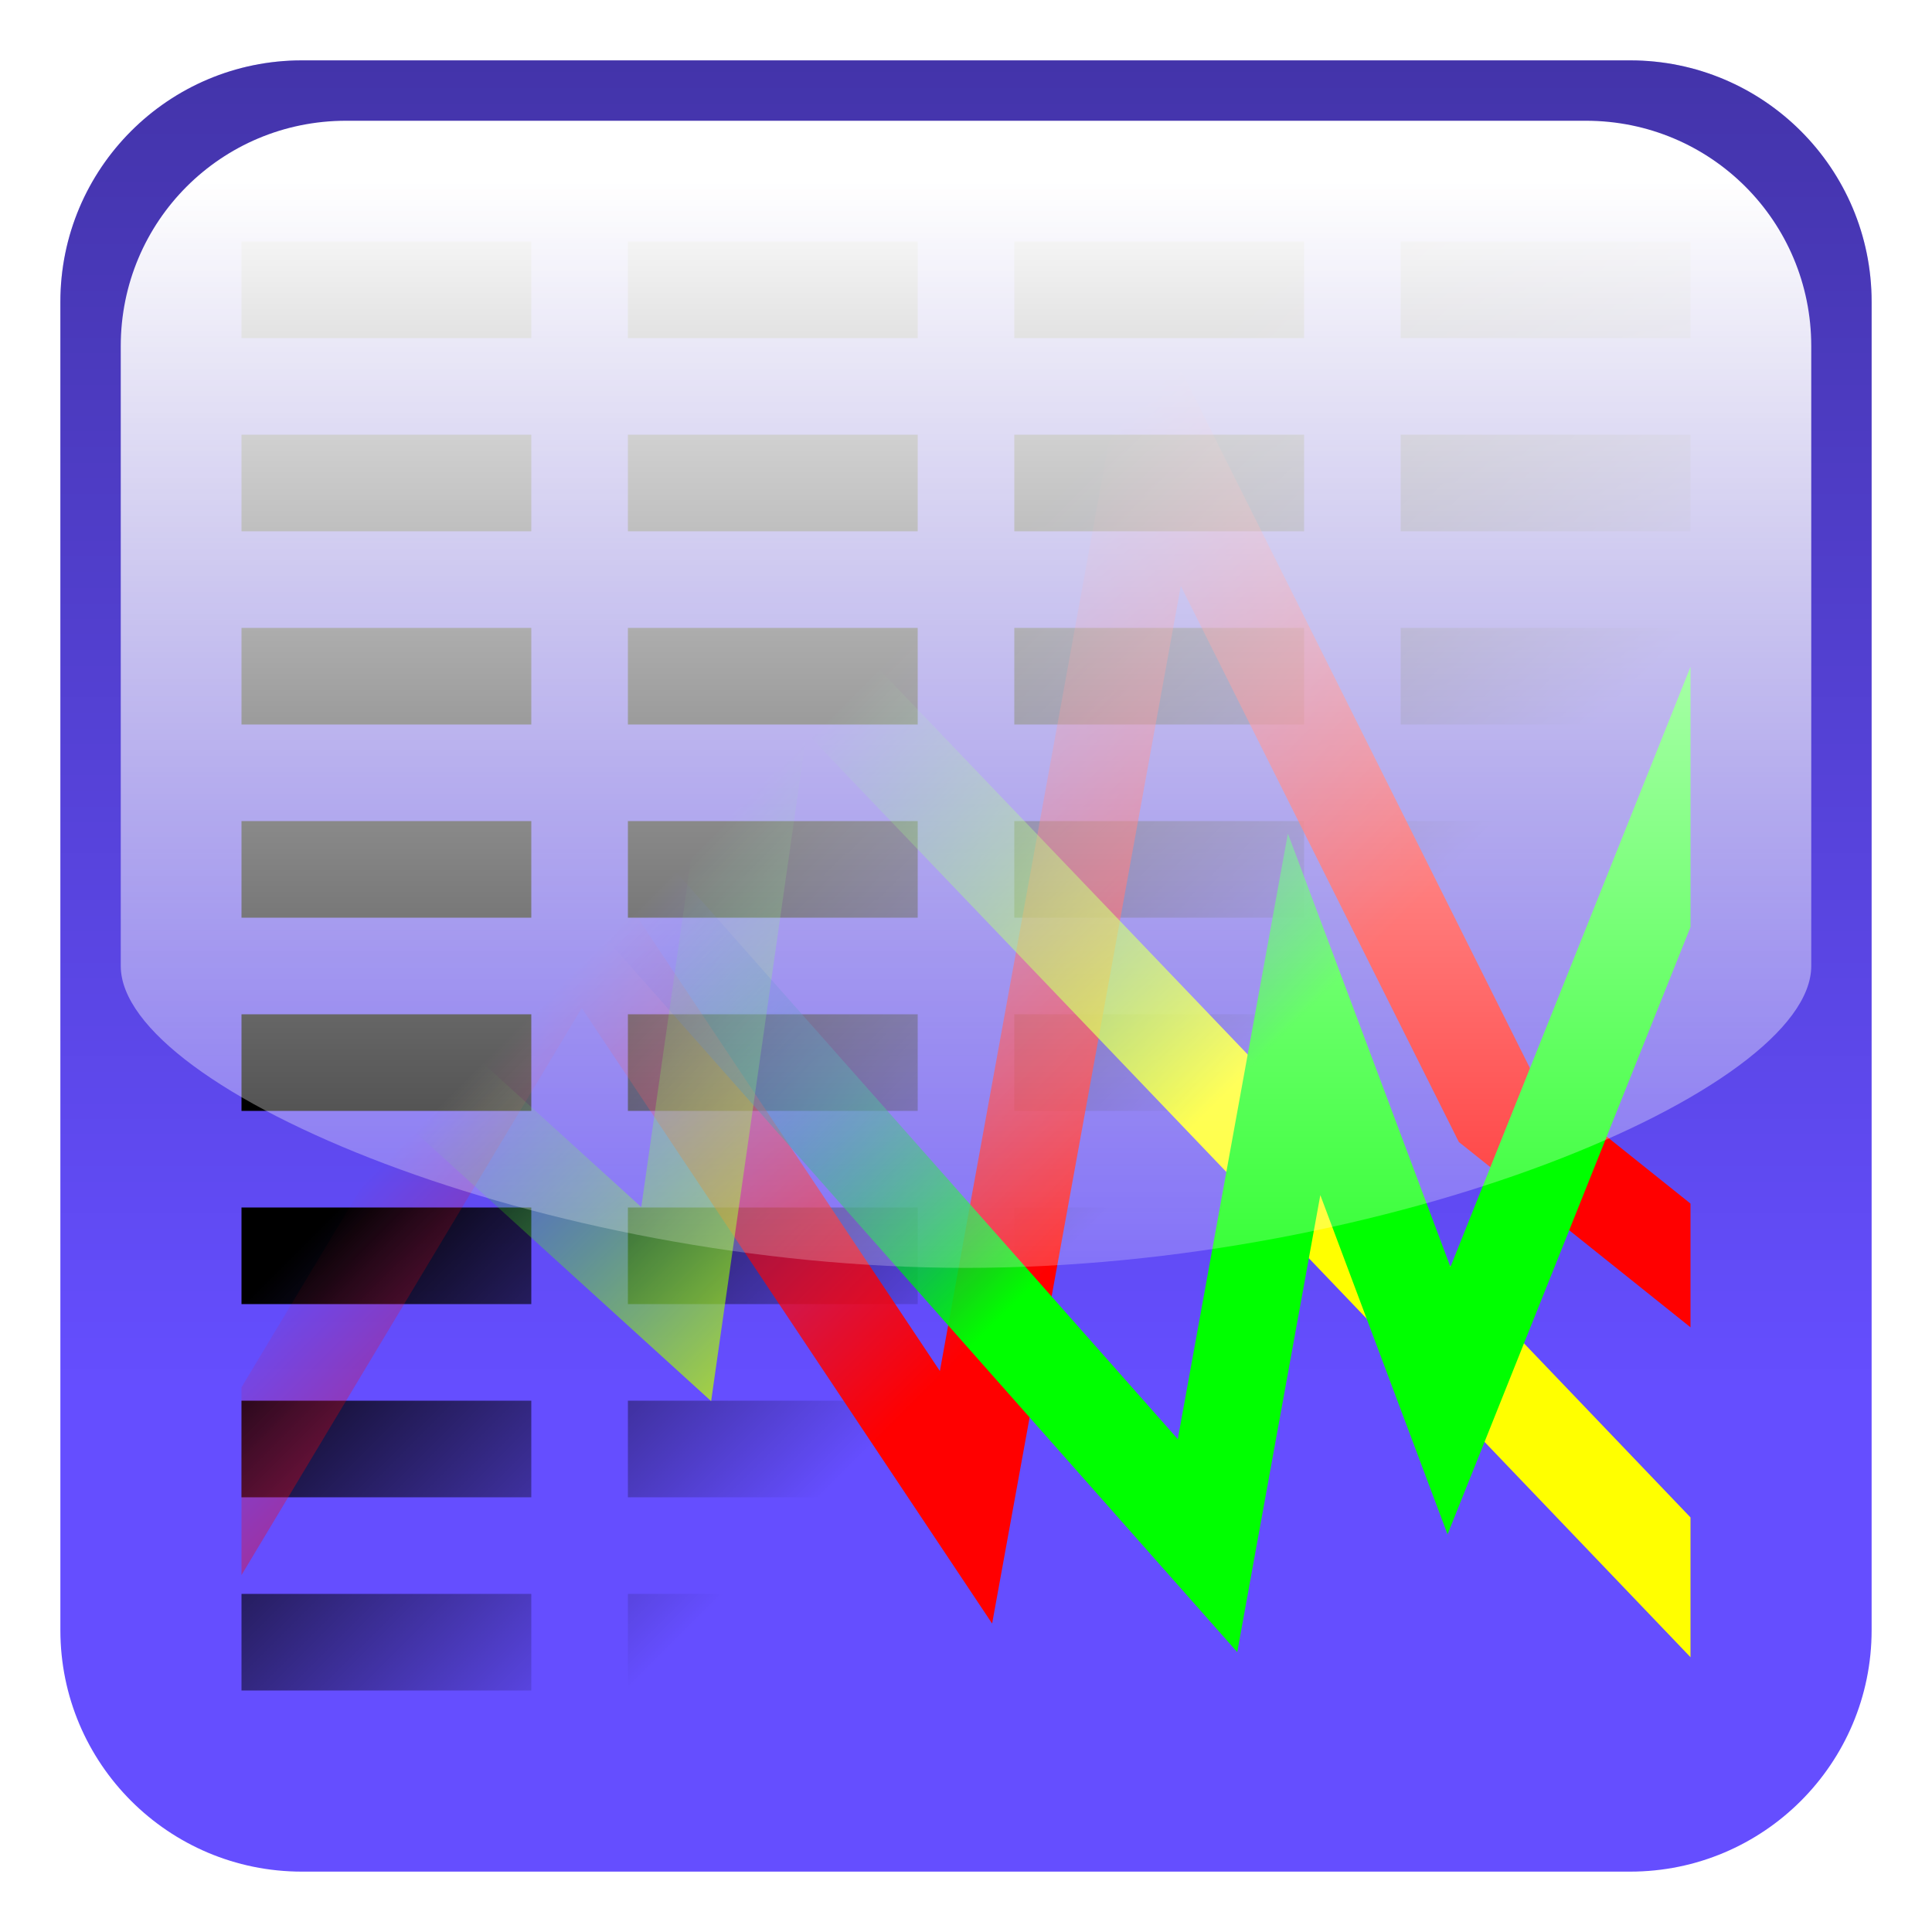
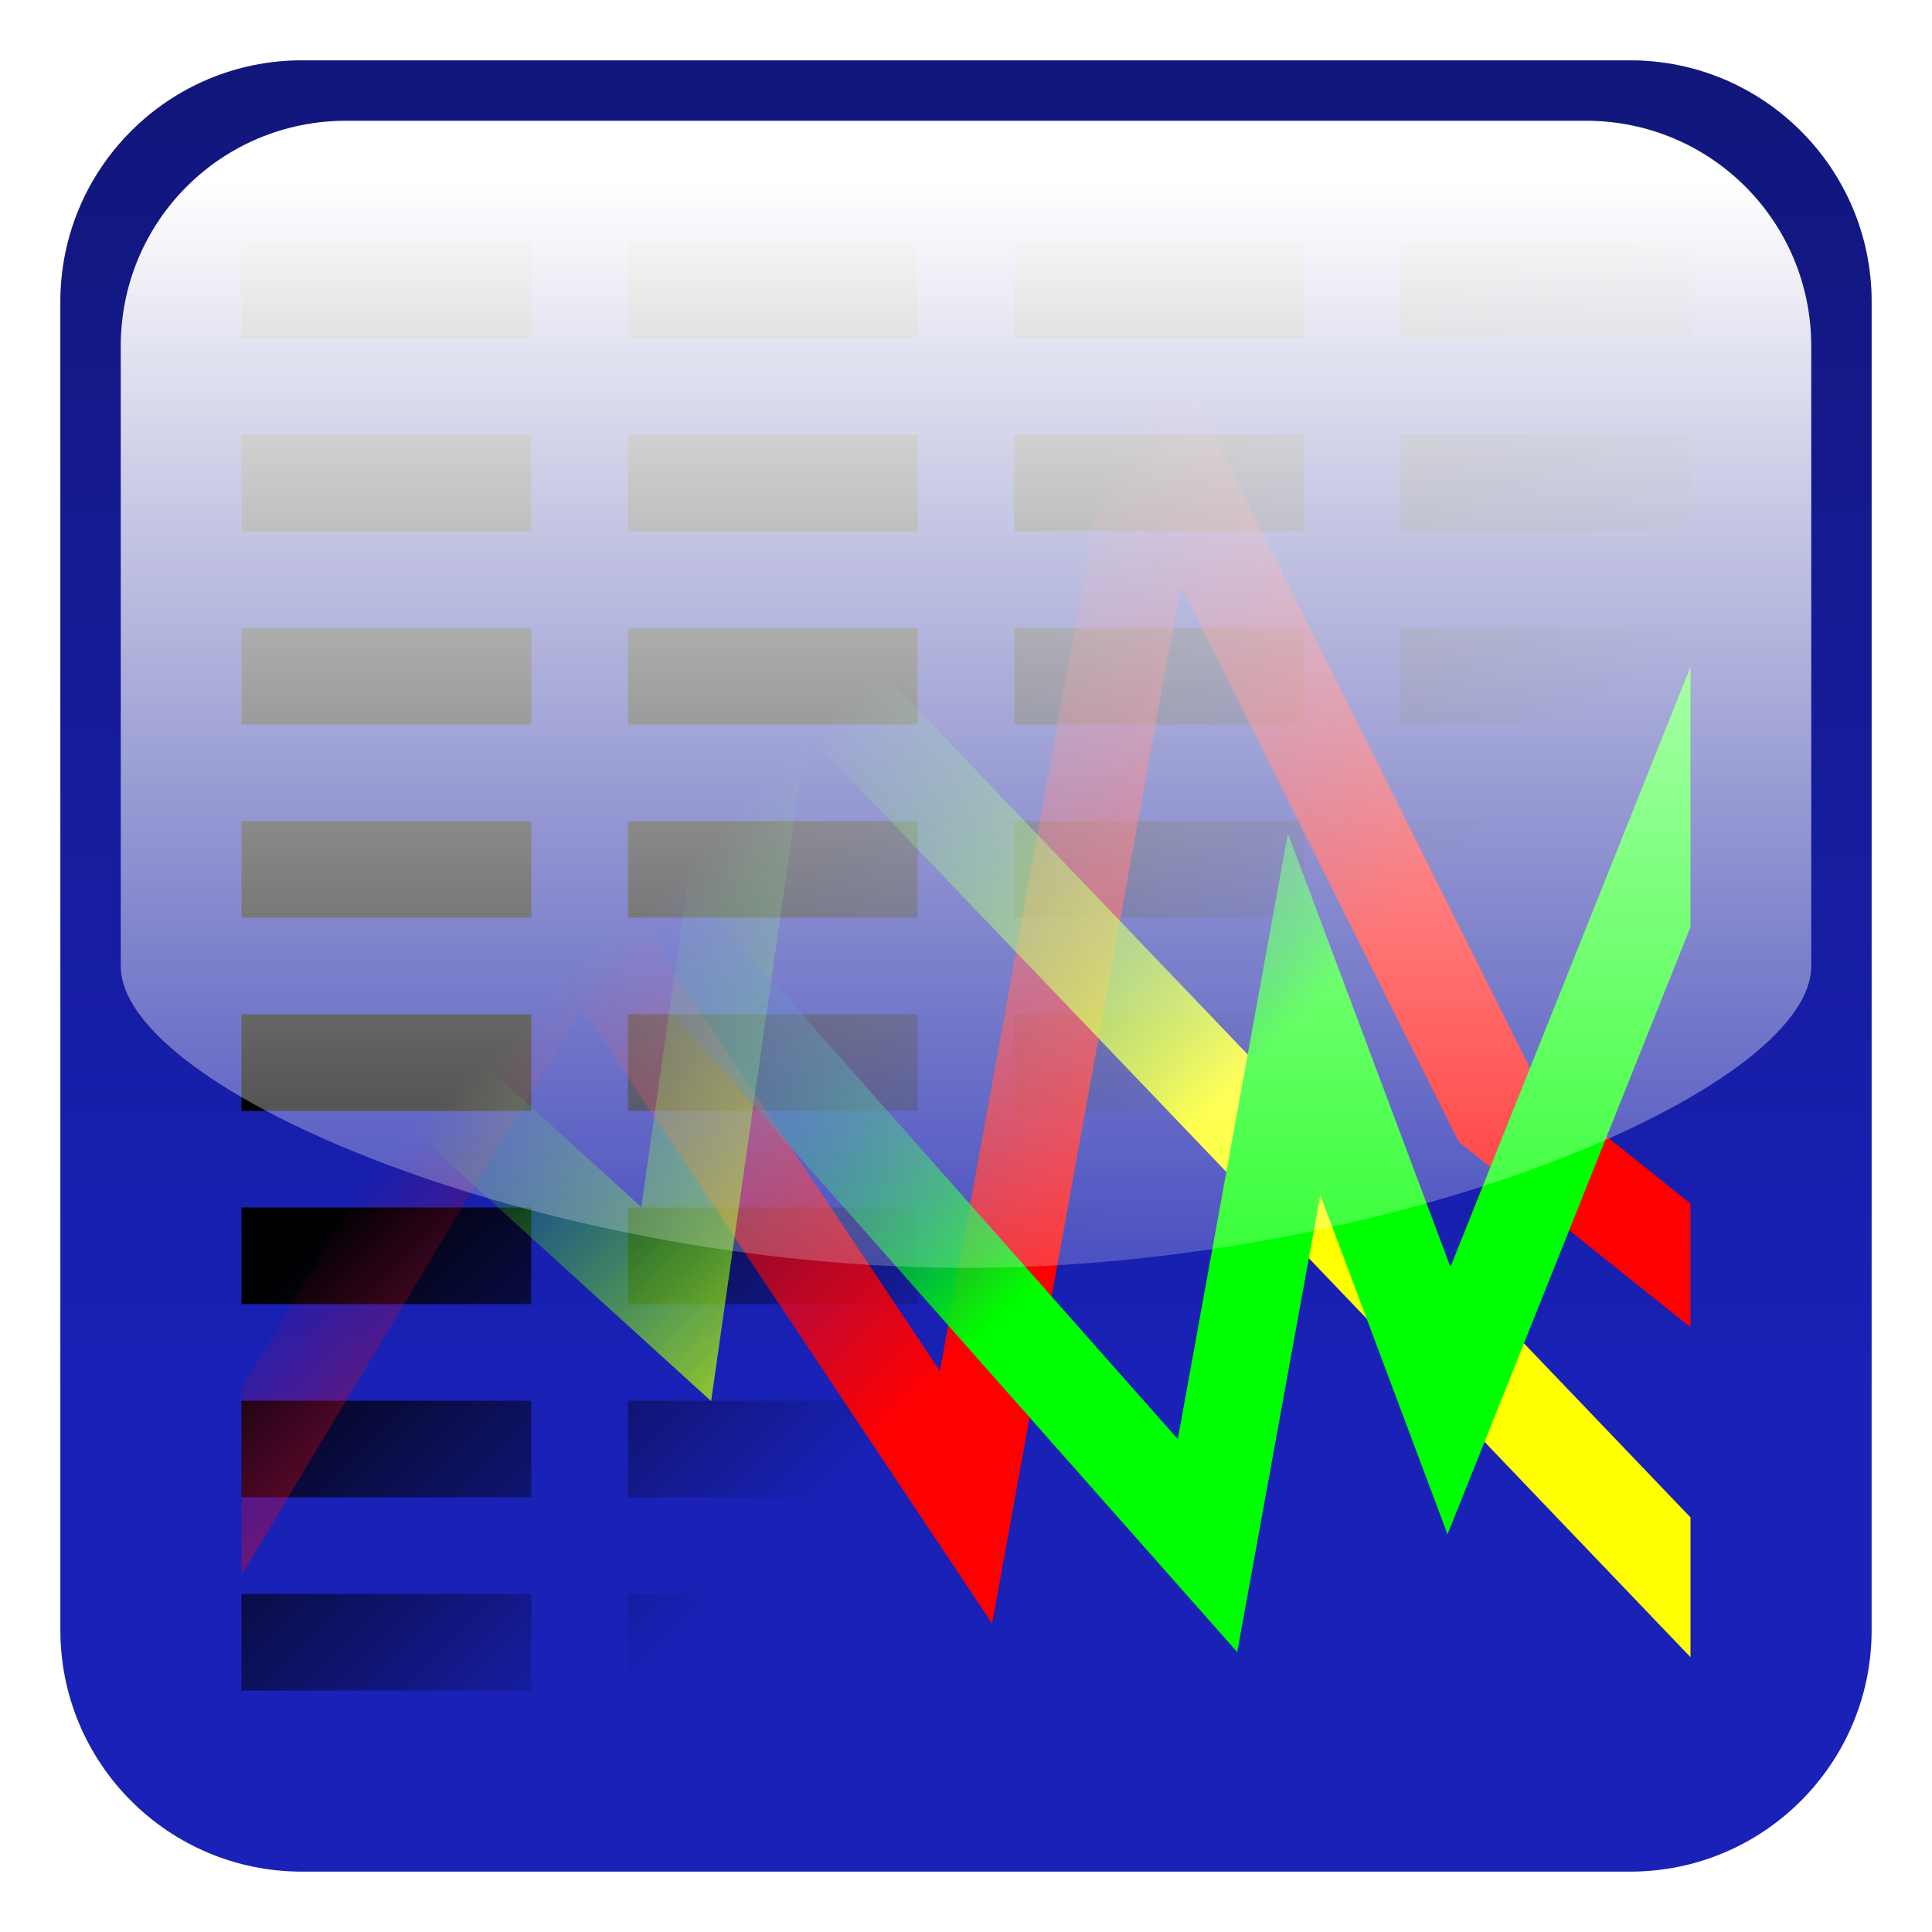
<svg xmlns="http://www.w3.org/2000/svg" xmlns:xlink="http://www.w3.org/1999/xlink" width="2048" height="2048" id="svg2" version="1.0">
  <defs id="defs4">
    <linearGradient id="linearGradient3529">
      <stop style="stop-color:#ffffff;stop-opacity:1;" offset="0" id="stop3531" />
      <stop style="stop-color:#ffffff;stop-opacity:0;" offset="1" id="stop3533" />
    </linearGradient>
    <linearGradient id="linearGradient3517">
      <stop style="stop-color:#000000;stop-opacity:1;" offset="0" id="stop3519" />
      <stop style="stop-color:#000000;stop-opacity:0;" offset="1" id="stop3521" />
    </linearGradient>
    <linearGradient id="linearGradient3332">
      <stop style="stop-color:#00ff00;stop-opacity:1;" offset="0" id="stop3334" />
      <stop style="stop-color:#0000ff;stop-opacity:0;" offset="1" id="stop3336" />
    </linearGradient>
    <linearGradient id="linearGradient3322">
      <stop style="stop-color:#ffff00;stop-opacity:1;" offset="0" id="stop3324" />
      <stop style="stop-color:#00ff00;stop-opacity:0;" offset="1" id="stop3326" />
    </linearGradient>
    <linearGradient id="linearGradient3312">
      <stop style="stop-color:#ff0000;stop-opacity:1;" offset="0" id="stop3314" />
      <stop style="stop-color:#ff0000;stop-opacity:0;" offset="1" id="stop3316" />
    </linearGradient>
    <linearGradient id="linearGradient3203">
      <stop style="stop-color:#000000;stop-opacity:1;" offset="0" id="stop3205" />
      <stop style="stop-color:#000000;stop-opacity:0" offset="1" id="stop3207" />
    </linearGradient>
    <linearGradient xlink:href="#linearGradient3203" id="linearGradient3429" gradientUnits="userSpaceOnUse" x1="512" y1="512" x2="1536" y2="1536" />
    <linearGradient xlink:href="#linearGradient3203" id="linearGradient3437" gradientUnits="userSpaceOnUse" x1="768" y1="768" x2="1280" y2="1280" gradientTransform="matrix(0.8,0,0,0.8,204.8,204.8)" />
    <linearGradient xlink:href="#linearGradient3312" id="linearGradient3485" gradientUnits="userSpaceOnUse" x1="1280" y1="1280" x2="768" y2="768" gradientTransform="matrix(0.8,0,0,0.8,204.8,204.8)" />
    <linearGradient xlink:href="#linearGradient3322" id="linearGradient3487" gradientUnits="userSpaceOnUse" x1="1280" y1="1280" x2="768" y2="768" gradientTransform="matrix(0.8,0,0,0.8,204.8,204.8)" />
    <linearGradient xlink:href="#linearGradient3332" id="linearGradient3489" gradientUnits="userSpaceOnUse" x1="1280" y1="1280" x2="768" y2="768" gradientTransform="matrix(0.8,0,0,0.8,204.8,204.8)" />
    <linearGradient xlink:href="#linearGradient3517" id="linearGradient3523" x1="1024" y1="-640" x2="1024" y2="1472" gradientUnits="userSpaceOnUse" />
    <linearGradient xlink:href="#linearGradient3529" id="linearGradient3535" x1="128" y1="1024" x2="1920" y2="1024" gradientUnits="userSpaceOnUse" />
    <linearGradient xlink:href="#linearGradient3529" id="linearGradient3540" gradientUnits="userSpaceOnUse" x1="1024" y1="192" x2="1024" y2="1664" />
  </defs>
  <g id="layer4" style="display:inline">
-     <rect style="fill:#654eff;fill-opacity:1;stroke:none;stroke-width:16;stroke-linecap:butt;stroke-linejoin:miter;stroke-miterlimit:20;stroke-dasharray:none;stroke-opacity:1;display:inline" id="rect3492" width="1920" height="1920" x="64" y="64" rx="256" />
+     <rect style="fill:#1921b7;fill-opacity:1;stroke:none;stroke-width:16;stroke-linecap:butt;stroke-linejoin:miter;stroke-miterlimit:20;stroke-dasharray:none;stroke-opacity:1;display:inline" id="rect3492" width="1920" height="1920" x="64" y="64" rx="256" />
  </g>
  <g id="layer5" style="display:inline;opacity:0.5">
    <rect style="fill:url(#linearGradient3523);fill-opacity:1;stroke:none;stroke-width:16;stroke-linecap:butt;stroke-linejoin:miter;stroke-miterlimit:20;stroke-dasharray:none;stroke-opacity:1" id="rect3515" width="1920" height="1920" x="64" y="64" rx="256" />
  </g>
  <g id="layer1" style="display:inline">
    <path style="fill:url(#linearGradient3437);fill-opacity:1;fill-rule:evenodd;stroke:none;stroke-width:1px;stroke-linecap:butt;stroke-linejoin:miter;stroke-opacity:1" d="M 256,256 L 256,358.4 L 563.2,358.4 L 563.2,256 L 256,256 z M 665.6,256 L 665.6,358.4 L 972.8,358.4 L 972.8,256 L 665.6,256 z M 1075.2,256 L 1075.2,358.4 L 1382.4,358.4 L 1382.4,256 L 1075.2,256 z M 1484.8,256 L 1484.8,358.4 L 1792,358.4 L 1792,256 L 1484.8,256 z M 256,460.8 L 256,563.2 L 563.2,563.2 L 563.2,460.8 L 256,460.8 z M 665.6,460.8 L 665.6,563.2 L 972.8,563.2 L 972.8,460.8 L 665.6,460.8 z M 1075.2,460.8 L 1075.2,563.2 L 1382.4,563.2 L 1382.4,460.8 L 1075.2,460.8 z M 1484.8,460.8 L 1484.8,563.2 L 1792,563.2 L 1792,460.8 L 1484.8,460.8 z M 256,665.6 L 256,768 L 563.2,768 L 563.2,665.6 L 256,665.6 z M 665.6,665.6 L 665.6,768 L 972.8,768 L 972.8,665.6 L 665.6,665.6 z M 1075.2,665.6 L 1075.2,768 L 1382.4,768 L 1382.4,665.6 L 1075.2,665.6 z M 1484.8,665.6 L 1484.8,768 L 1792,768 L 1792,665.6 L 1484.8,665.6 z M 256,870.4 L 256,972.8 L 563.2,972.8 L 563.2,870.4 L 256,870.4 z M 665.6,870.4 L 665.6,972.8 L 972.8,972.8 L 972.8,870.4 L 665.6,870.4 z M 1075.2,870.4 L 1075.2,972.8 L 1382.4,972.8 L 1382.4,870.4 L 1075.2,870.4 z M 1484.8,870.4 L 1484.8,972.8 L 1792,972.8 L 1792,870.4 L 1484.8,870.4 z M 256,1075.2 L 256,1177.6 L 563.2,1177.6 L 563.2,1075.2 L 256,1075.2 z M 665.6,1075.2 L 665.6,1177.6 L 972.8,1177.6 L 972.8,1075.2 L 665.6,1075.2 z M 1075.2,1075.2 L 1075.2,1177.6 L 1382.4,1177.6 L 1382.4,1075.2 L 1075.2,1075.2 z M 1484.8,1075.2 L 1484.8,1177.6 L 1792,1177.6 L 1792,1075.2 L 1484.8,1075.2 z M 256,1280 L 256,1382.4 L 563.2,1382.4 L 563.2,1280 L 256,1280 z M 665.6,1280 L 665.6,1382.4 L 972.8,1382.4 L 972.8,1280 L 665.6,1280 z M 1075.2,1280 L 1075.2,1382.4 L 1382.4,1382.4 L 1382.4,1280 L 1075.2,1280 z M 1484.8,1280 L 1484.8,1382.4 L 1792,1382.4 L 1792,1280 L 1484.8,1280 z M 256,1484.8 L 256,1587.2 L 563.2,1587.2 L 563.2,1484.8 L 256,1484.8 z M 665.6,1484.8 L 665.6,1587.2 L 972.8,1587.2 L 972.8,1484.8 L 665.6,1484.8 z M 1075.2,1484.8 L 1075.2,1587.2 L 1382.4,1587.2 L 1382.4,1484.8 L 1075.2,1484.8 z M 1484.8,1484.8 L 1484.8,1587.2 L 1792,1587.2 L 1792,1484.8 L 1484.8,1484.8 z M 256,1689.6 L 256,1792 L 563.2,1792 L 563.2,1689.6 L 256,1689.6 z M 665.6,1689.6 L 665.6,1792 L 972.8,1792 L 972.8,1689.6 L 665.6,1689.6 z M 1075.2,1689.6 L 1075.2,1792 L 1382.4,1792 L 1382.4,1689.6 L 1075.2,1689.6 z M 1484.8,1689.6 L 1484.8,1792 L 1792,1792 L 1792,1689.6 L 1484.8,1689.6 z" id="rect3163" />
  </g>
  <g id="layer2" style="display:inline">
    <path style="fill:url(#linearGradient3485);fill-opacity:1;fill-rule:evenodd;stroke:none;stroke-width:128;stroke-linecap:butt;stroke-linejoin:miter;stroke-miterlimit:20;stroke-dasharray:none;stroke-opacity:1" d="M 1205.9,300.525 L 1178.425,451.65 L 996.3,1453.35 L 657,944.4 L 612.125,877.075 L 570.5,946.45 L 256,1470.625 L 256,1669.65 L 616.675,1068.525 L 981.4,1615.6 L 1051.7,1721.05 L 1074.375,1596.35 L 1251.7,621.1 L 1541.4,1200.5 L 1546.425,1210.55 L 1555.225,1217.575 L 1792,1407 L 1792,1275.875 L 1628,1144.675 L 1274.6,437.9 L 1205.9,300.525 z" id="path3254" />
    <path style="fill:url(#linearGradient3487);fill-opacity:1;fill-rule:evenodd;stroke:none;stroke-width:128;stroke-linecap:butt;stroke-linejoin:miter;stroke-miterlimit:20;stroke-dasharray:none;stroke-opacity:1" d="M 783.4,554.1 L 768.525,658.35 L 679.775,1279.55 L 256,894.3 L 256,1032.675 L 682.35,1420.275 L 753.825,1485.25 L 767.475,1389.65 L 854.975,777.1 L 1792,1756.7 L 1792,1608.525 L 856.2,630.2 L 783.4,554.1 z" id="path3320" />
    <path style="fill:url(#linearGradient3489);fill-opacity:1;stroke:none;stroke-width:128;stroke-linecap:butt;stroke-linejoin:miter;stroke-miterlimit:20;stroke-dasharray:none;stroke-opacity:1" d="M 256,403.55 L 256,558.1 L 1241.65,1672.325 L 1311.525,1751.3 L 1330.375,1647.55 L 1399.6,1266.875 L 1488.05,1502.775 L 1534.45,1626.5 L 1583.55,1503.825 L 1792,982.7 L 1792,706.9 L 1537.525,1343.05 L 1430.35,1057.225 L 1365.2,883.55 L 1332.025,1066.05 L 1248.5,1525.5 L 256,403.55 z" id="path3330" />
  </g>
  <g id="layer3" style="opacity:1">
    <path style="fill:url(#linearGradient3540);fill-opacity:1;stroke:none;stroke-width:16;stroke-linecap:butt;stroke-linejoin:miter;stroke-miterlimit:20;stroke-opacity:1" d="M 366.933,128 L 1681.067,128 C 1813.436,128 1920,234.564 1920,366.933 L 1920,1024 C 1920,1156.369 1472,1344 1024,1344 C 576,1344 128,1156.369 128,1024 L 128,366.933 C 128,234.564 234.564,128 366.933,128 z" id="rect3525" />
  </g>
</svg>
